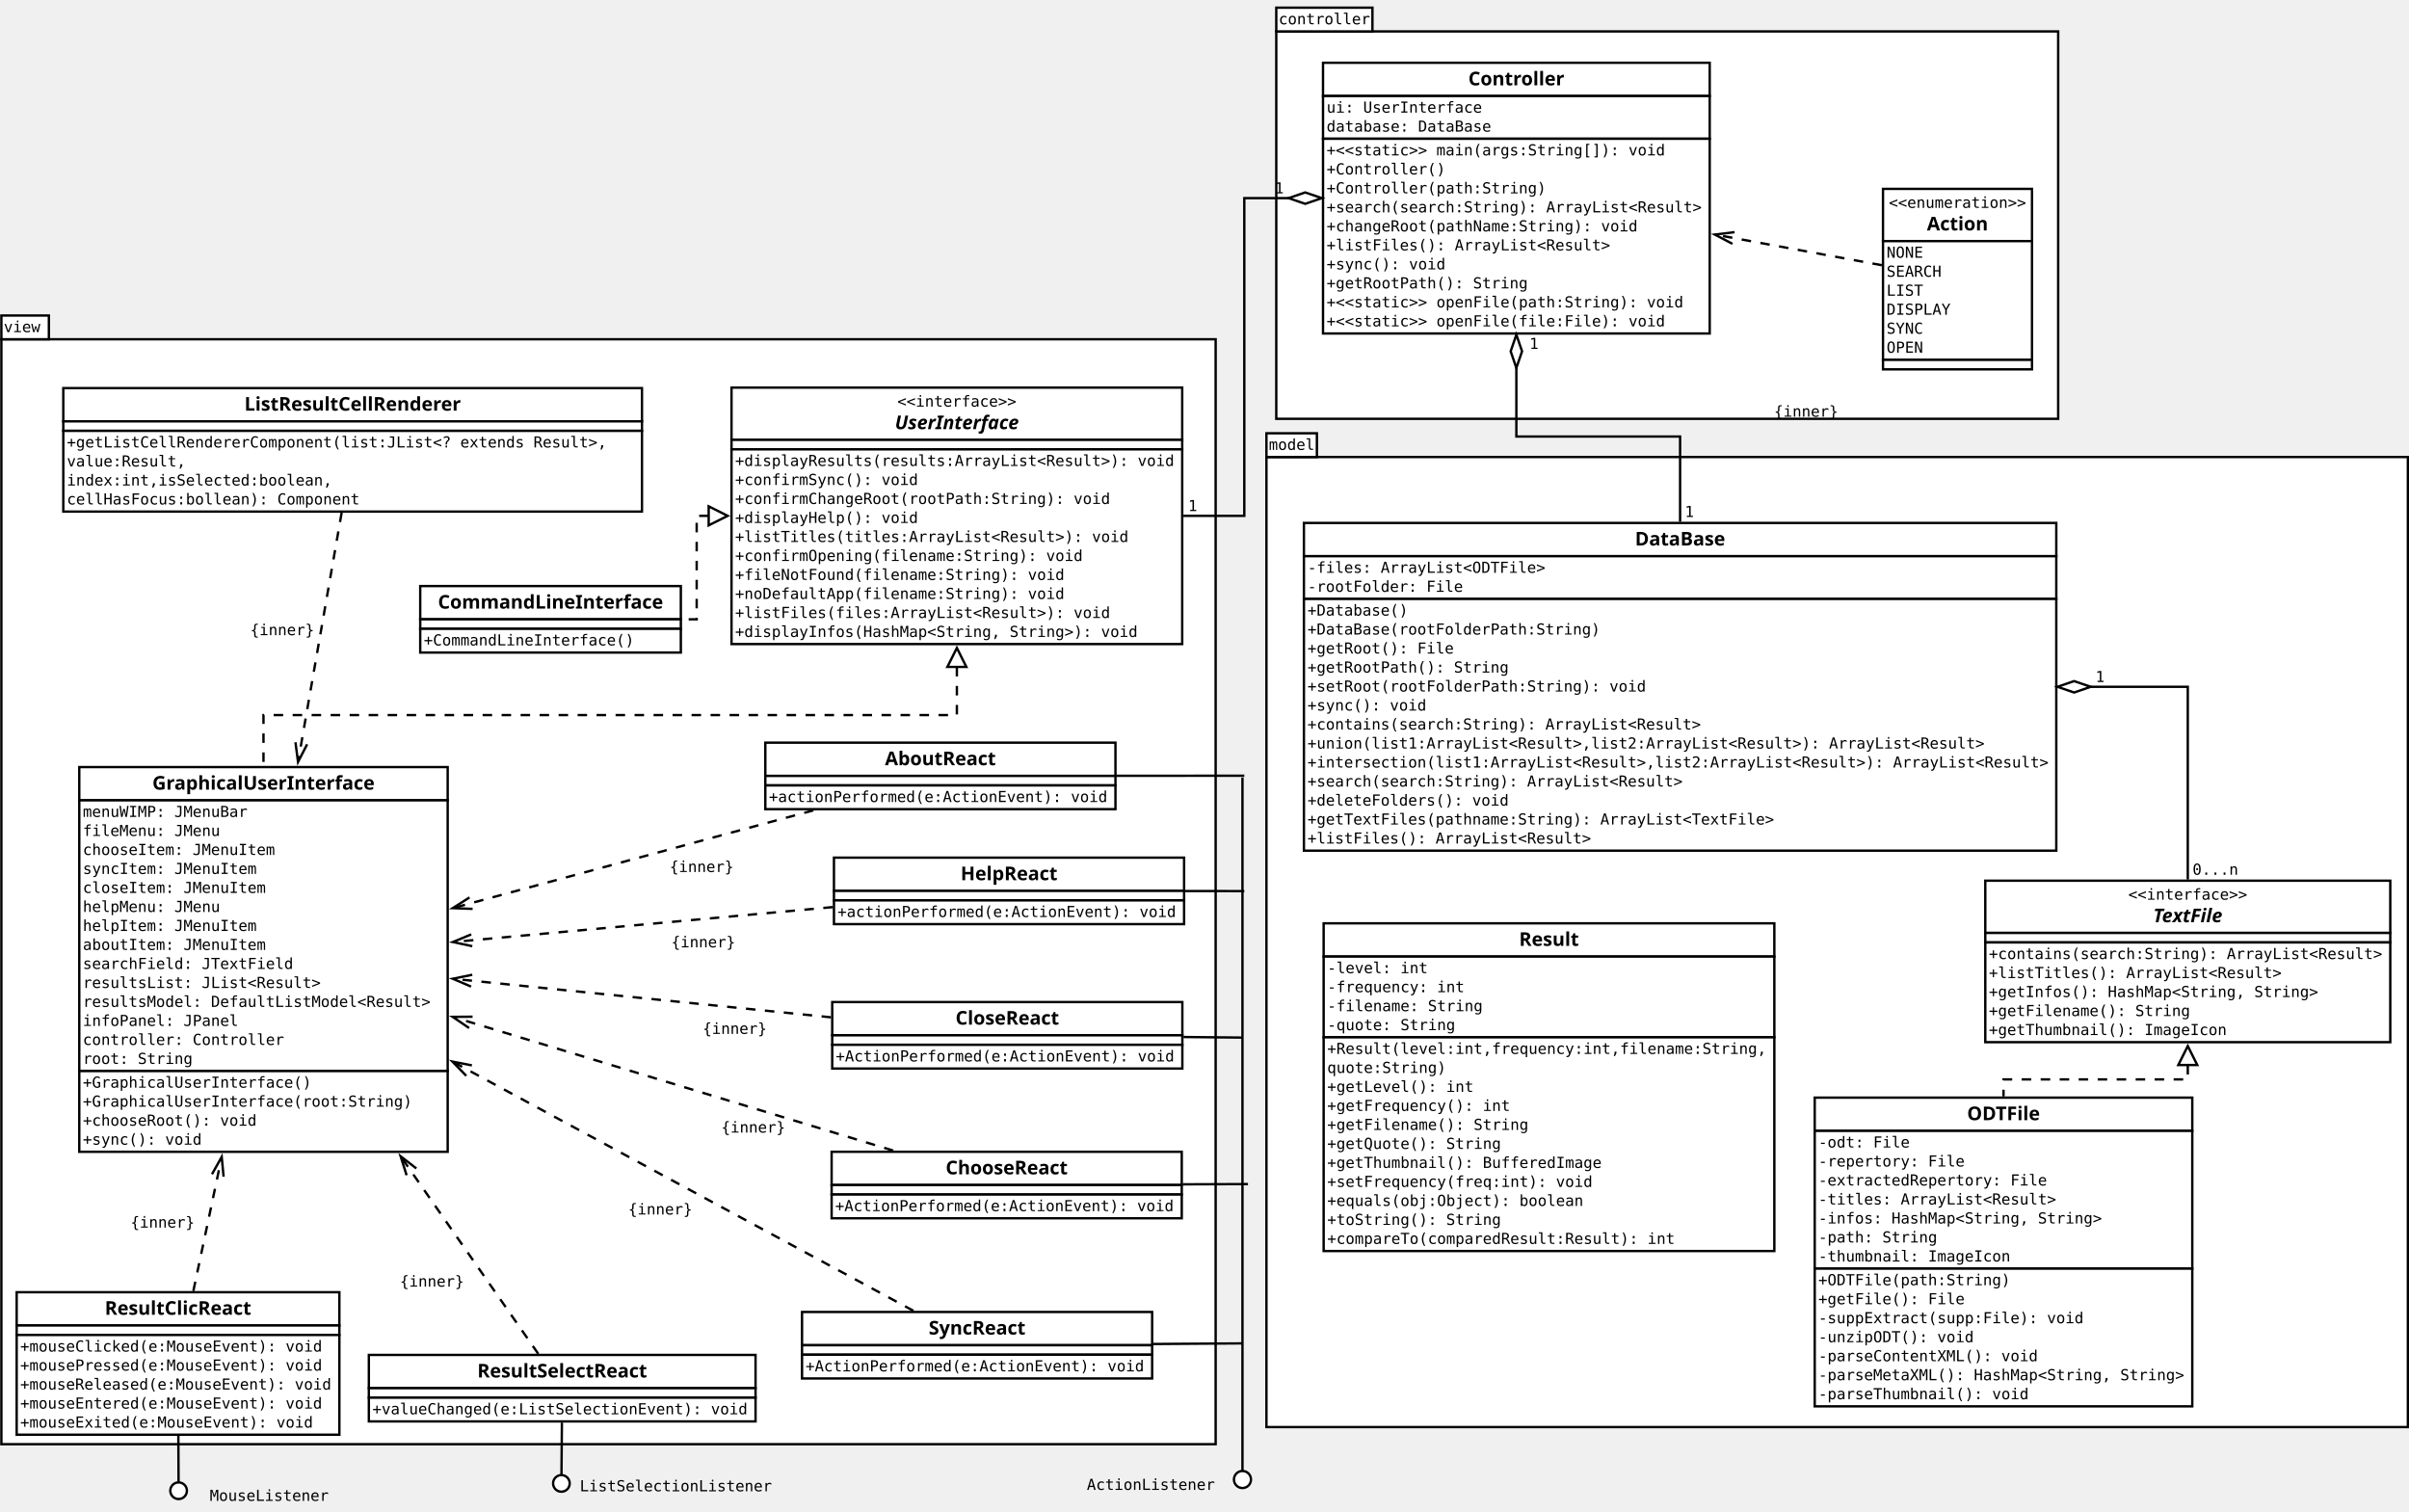
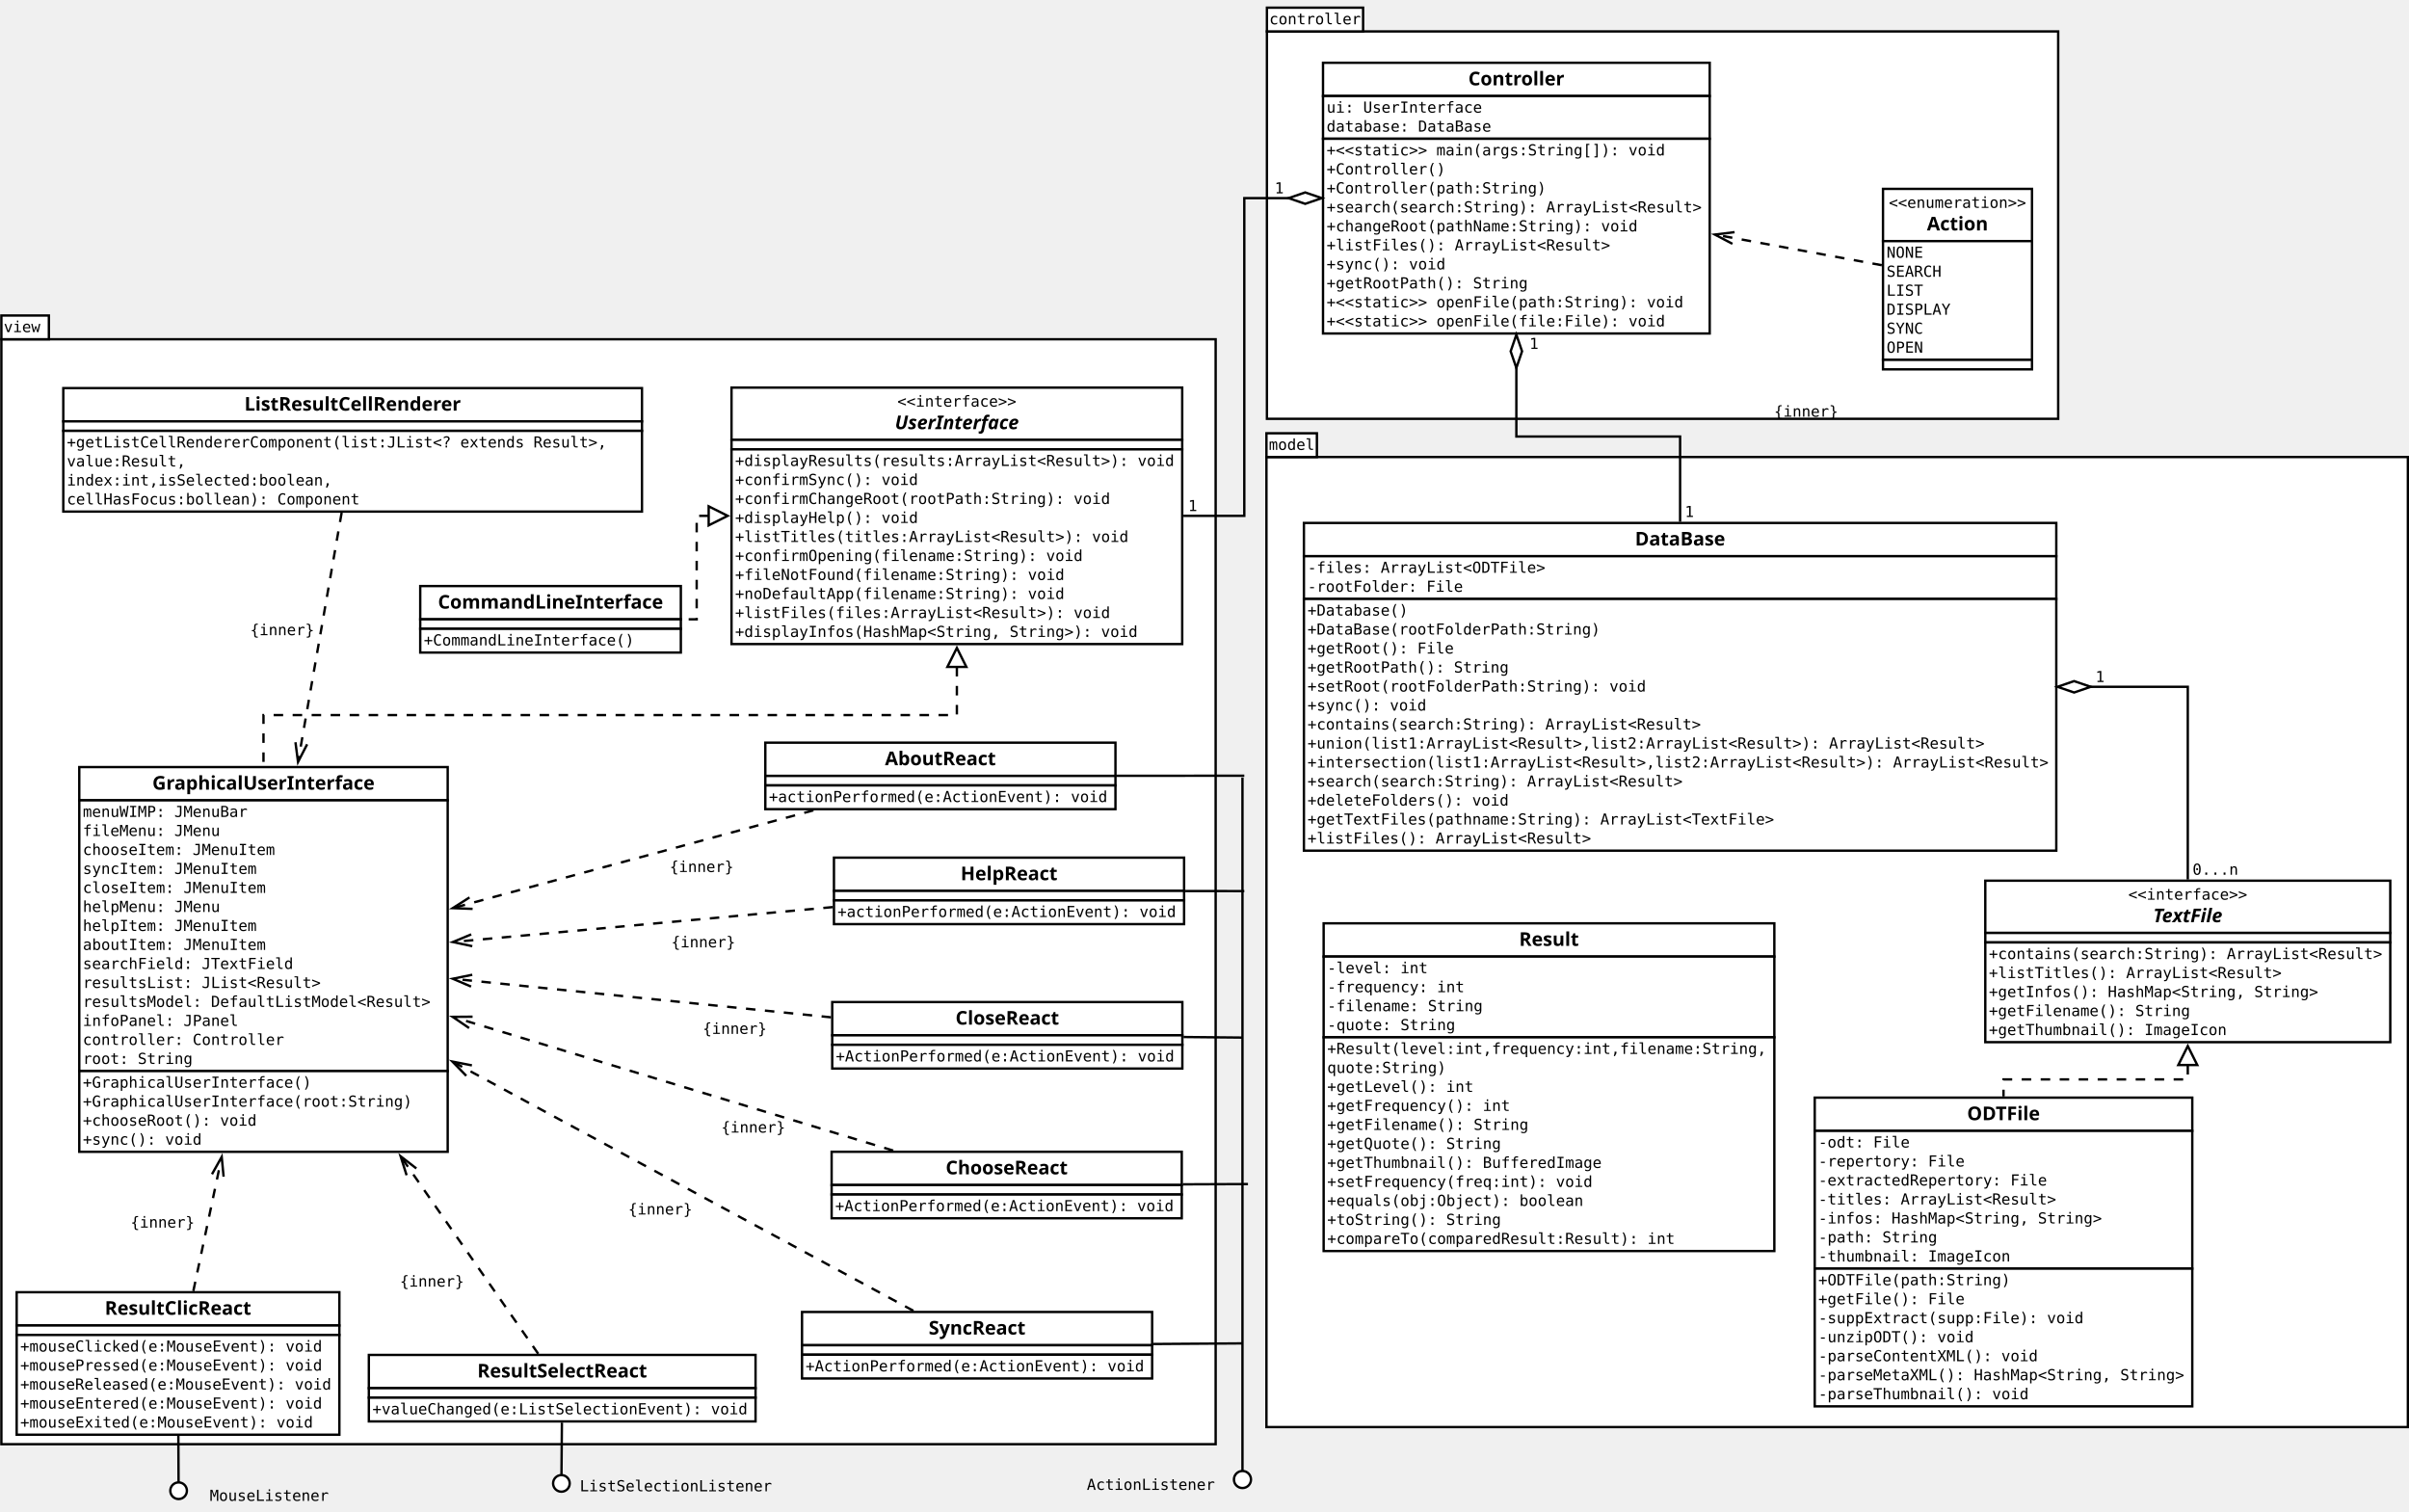
<svg xmlns="http://www.w3.org/2000/svg" width="102cm" height="64cm" viewBox="243 -73 2029 1263">
  <g>
    <rect style="fill: #ffffff" x="1309.67" y="306.852" width="961.385" height="816.976" />
    <rect style="fill: none; fill-opacity:0; stroke-width: 2; stroke: #000000" x="1309.67" y="306.852" width="961.385" height="816.976" />
    <rect style="fill: #ffffff" x="1309.67" y="286.852" width="42.5" height="20" />
    <rect style="fill: none; fill-opacity:0; stroke-width: 2; stroke: #000000" x="1309.67" y="286.852" width="42.5" height="20" />
    <text font-size="12.8" style="fill: #000000;text-anchor:start;font-family:monospace;font-style:normal;font-weight:normal" x="1311.67" y="300.852">model</text>
  </g>
  <g>
    <rect style="fill: #ffffff" x="1771.47" y="846.37" width="318" height="28" />
    <rect style="fill: none; fill-opacity:0; stroke-width: 2; stroke: #000000" x="1771.47" y="846.37" width="318" height="28" />
    <text font-size="16" style="fill: #000000;text-anchor:middle;font-family:sans-serif;font-style:normal;font-weight:700" x="1930.47" y="865.37">ODTFile</text>
    <rect style="fill: #ffffff" x="1771.47" y="874.37" width="318" height="116" />
    <rect style="fill: none; fill-opacity:0; stroke-width: 2; stroke: #000000" x="1771.47" y="874.37" width="318" height="116" />
    <text font-size="12.8" style="fill: #000000;text-anchor:start;font-family:monospace;font-style:normal;font-weight:normal" x="1774.47" y="888.37">-odt: File</text>
    <text font-size="12.8" style="fill: #000000;text-anchor:start;font-family:monospace;font-style:normal;font-weight:normal" x="1774.47" y="904.37">-repertory: File</text>
    <text font-size="12.8" style="fill: #000000;text-anchor:start;font-family:monospace;font-style:normal;font-weight:normal" x="1774.47" y="920.37">-extractedRepertory: File</text>
    <text font-size="12.8" style="fill: #000000;text-anchor:start;font-family:monospace;font-style:normal;font-weight:normal" x="1774.47" y="936.37">-titles: ArrayList&lt;Result&gt;</text>
    <text font-size="12.8" style="fill: #000000;text-anchor:start;font-family:monospace;font-style:normal;font-weight:normal" x="1774.47" y="952.37">-infos: HashMap&lt;String, String&gt;</text>
    <text font-size="12.8" style="fill: #000000;text-anchor:start;font-family:monospace;font-style:normal;font-weight:normal" x="1774.47" y="968.37">-path: String</text>
    <text font-size="12.8" style="fill: #000000;text-anchor:start;font-family:monospace;font-style:normal;font-weight:normal" x="1774.47" y="984.37">-thumbnail: ImageIcon</text>
    <rect style="fill: #ffffff" x="1771.47" y="990.37" width="318" height="116" />
    <rect style="fill: none; fill-opacity:0; stroke-width: 2; stroke: #000000" x="1771.47" y="990.37" width="318" height="116" />
    <text font-size="12.8" style="fill: #000000;text-anchor:start;font-family:monospace;font-style:normal;font-weight:normal" x="1774.47" y="1004.37">+ODTFile(path:String)</text>
    <text font-size="12.8" style="fill: #000000;text-anchor:start;font-family:monospace;font-style:normal;font-weight:normal" x="1774.47" y="1020.37">+getFile(): File</text>
    <text font-size="12.8" style="fill: #000000;text-anchor:start;font-family:monospace;font-style:normal;font-weight:normal" x="1774.47" y="1036.37">-suppExtract(supp:File): void</text>
    <text font-size="12.8" style="fill: #000000;text-anchor:start;font-family:monospace;font-style:normal;font-weight:normal" x="1774.47" y="1052.37">-unzipODT(): void</text>
    <text font-size="12.8" style="fill: #000000;text-anchor:start;font-family:monospace;font-style:normal;font-weight:normal" x="1774.47" y="1068.37">-parseContentXML(): void</text>
    <text font-size="12.8" style="fill: #000000;text-anchor:start;font-family:monospace;font-style:normal;font-weight:normal" x="1774.47" y="1084.37">-parseMetaXML(): HashMap&lt;String, String&gt;</text>
    <text font-size="12.8" style="fill: #000000;text-anchor:start;font-family:monospace;font-style:normal;font-weight:normal" x="1774.47" y="1100.37">-parseThumbnail(): void</text>
  </g>
  <g>
    <rect style="fill: #ffffff" x="1357.85" y="699.566" width="379.6" height="28" />
    <rect style="fill: none; fill-opacity:0; stroke-width: 2; stroke: #000000" x="1357.85" y="699.566" width="379.6" height="28" />
    <text font-size="16" style="fill: #000000;text-anchor:middle;font-family:sans-serif;font-style:normal;font-weight:700" x="1547.65" y="718.566">Result</text>
    <rect style="fill: #ffffff" x="1357.85" y="727.566" width="379.6" height="68" />
    <rect style="fill: none; fill-opacity:0; stroke-width: 2; stroke: #000000" x="1357.85" y="727.566" width="379.6" height="68" />
    <text font-size="12.8" style="fill: #000000;text-anchor:start;font-family:monospace;font-style:normal;font-weight:normal" x="1360.85" y="741.566">-level: int</text>
    <text font-size="12.8" style="fill: #000000;text-anchor:start;font-family:monospace;font-style:normal;font-weight:normal" x="1360.85" y="757.566">-frequency: int</text>
    <text font-size="12.8" style="fill: #000000;text-anchor:start;font-family:monospace;font-style:normal;font-weight:normal" x="1360.85" y="773.566">-filename: String</text>
    <text font-size="12.8" style="fill: #000000;text-anchor:start;font-family:monospace;font-style:normal;font-weight:normal" x="1360.85" y="789.566">-quote: String</text>
    <rect style="fill: #ffffff" x="1357.85" y="795.566" width="379.6" height="180" />
    <rect style="fill: none; fill-opacity:0; stroke-width: 2; stroke: #000000" x="1357.85" y="795.566" width="379.6" height="180" />
    <text font-size="12.8" style="fill: #000000;text-anchor:start;font-family:monospace;font-style:normal;font-weight:normal" x="1360.85" y="809.566">+Result(level:int,frequency:int,filename:String,</text>
    <text font-size="12.8" style="fill: #000000;text-anchor:start;font-family:monospace;font-style:normal;font-weight:normal" x="1360.85" y="825.566">        quote:String)</text>
    <text font-size="12.8" style="fill: #000000;text-anchor:start;font-family:monospace;font-style:normal;font-weight:normal" x="1360.85" y="841.566">+getLevel(): int</text>
    <text font-size="12.8" style="fill: #000000;text-anchor:start;font-family:monospace;font-style:normal;font-weight:normal" x="1360.85" y="857.566">+getFrequency(): int</text>
    <text font-size="12.8" style="fill: #000000;text-anchor:start;font-family:monospace;font-style:normal;font-weight:normal" x="1360.85" y="873.566">+getFilename(): String</text>
    <text font-size="12.8" style="fill: #000000;text-anchor:start;font-family:monospace;font-style:normal;font-weight:normal" x="1360.85" y="889.566">+getQuote(): String</text>
    <text font-size="12.8" style="fill: #000000;text-anchor:start;font-family:monospace;font-style:normal;font-weight:normal" x="1360.85" y="905.566">+getThumbnail(): BufferedImage</text>
    <text font-size="12.8" style="fill: #000000;text-anchor:start;font-family:monospace;font-style:normal;font-weight:normal" x="1360.85" y="921.566">+setFrequency(freq:int): void</text>
    <text font-size="12.8" style="fill: #000000;text-anchor:start;font-family:monospace;font-style:normal;font-weight:normal" x="1360.85" y="937.566">+equals(obj:Object): boolean</text>
    <text font-size="12.8" style="fill: #000000;text-anchor:start;font-family:monospace;font-style:normal;font-weight:normal" x="1360.85" y="953.566">+toString(): String</text>
    <text font-size="12.8" style="fill: #000000;text-anchor:start;font-family:monospace;font-style:normal;font-weight:normal" x="1360.85" y="969.566">+compareTo(comparedResult:Result): int</text>
  </g>
  <g>
    <rect style="fill: #ffffff" x="1341.23" y="362.372" width="633.7" height="28" />
    <rect style="fill: none; fill-opacity:0; stroke-width: 2; stroke: #000000" x="1341.23" y="362.372" width="633.7" height="28" />
    <text font-size="16" style="fill: #000000;text-anchor:middle;font-family:sans-serif;font-style:normal;font-weight:700" x="1658.08" y="381.372">DataBase</text>
    <rect style="fill: #ffffff" x="1341.23" y="390.372" width="633.7" height="36" />
    <rect style="fill: none; fill-opacity:0; stroke-width: 2; stroke: #000000" x="1341.23" y="390.372" width="633.7" height="36" />
    <text font-size="12.8" style="fill: #000000;text-anchor:start;font-family:monospace;font-style:normal;font-weight:normal" x="1344.23" y="404.372">-files: ArrayList&lt;ODTFile&gt;</text>
    <text font-size="12.8" style="fill: #000000;text-anchor:start;font-family:monospace;font-style:normal;font-weight:normal" x="1344.23" y="420.372">-rootFolder: File</text>
    <rect style="fill: #ffffff" x="1341.23" y="426.372" width="633.7" height="212" />
    <rect style="fill: none; fill-opacity:0; stroke-width: 2; stroke: #000000" x="1341.23" y="426.372" width="633.7" height="212" />
    <text font-size="12.8" style="fill: #000000;text-anchor:start;font-family:monospace;font-style:normal;font-weight:normal" x="1344.23" y="440.372">+Database()</text>
    <text font-size="12.8" style="fill: #000000;text-anchor:start;font-family:monospace;font-style:normal;font-weight:normal" x="1344.23" y="456.372">+DataBase(rootFolderPath:String)</text>
    <text font-size="12.8" style="fill: #000000;text-anchor:start;font-family:monospace;font-style:normal;font-weight:normal" x="1344.23" y="472.372">+getRoot(): File</text>
    <text font-size="12.8" style="fill: #000000;text-anchor:start;font-family:monospace;font-style:normal;font-weight:normal" x="1344.23" y="488.372">+getRootPath(): String</text>
    <text font-size="12.8" style="fill: #000000;text-anchor:start;font-family:monospace;font-style:normal;font-weight:normal" x="1344.23" y="504.372">+setRoot(rootFolderPath:String): void</text>
    <text font-size="12.8" style="fill: #000000;text-anchor:start;font-family:monospace;font-style:normal;font-weight:normal" x="1344.23" y="520.372">+sync(): void</text>
    <text font-size="12.8" style="fill: #000000;text-anchor:start;font-family:monospace;font-style:normal;font-weight:normal" x="1344.23" y="536.372">+contains(search:String): ArrayList&lt;Result&gt;</text>
    <text font-size="12.8" style="fill: #000000;text-anchor:start;font-family:monospace;font-style:normal;font-weight:normal" x="1344.23" y="552.372">+union(list1:ArrayList&lt;Result&gt;,list2:ArrayList&lt;Result&gt;): ArrayList&lt;Result&gt;</text>
    <text font-size="12.8" style="fill: #000000;text-anchor:start;font-family:monospace;font-style:normal;font-weight:normal" x="1344.23" y="568.372">+intersection(list1:ArrayList&lt;Result&gt;,list2:ArrayList&lt;Result&gt;): ArrayList&lt;Result&gt;</text>
    <text font-size="12.8" style="fill: #000000;text-anchor:start;font-family:monospace;font-style:normal;font-weight:normal" x="1344.23" y="584.372">+search(search:String): ArrayList&lt;Result&gt;</text>
    <text font-size="12.8" style="fill: #000000;text-anchor:start;font-family:monospace;font-style:normal;font-weight:normal" x="1344.23" y="600.372">+deleteFolders(): void</text>
    <text font-size="12.8" style="fill: #000000;text-anchor:start;font-family:monospace;font-style:normal;font-weight:normal" x="1344.23" y="616.372">+getTextFiles(pathname:String): ArrayList&lt;TextFile&gt;</text>
    <text font-size="12.8" style="fill: #000000;text-anchor:start;font-family:monospace;font-style:normal;font-weight:normal" x="1344.23" y="632.372">+listFiles(): ArrayList&lt;Result&gt;</text>
  </g>
  <g>
    <polyline style="fill: none; fill-opacity:0; stroke-width: 2; stroke: #000000" points="2001.11,500.372 2085.68,500.372 2085.68,662.654 " />
    <polygon style="fill: #ffffff" points="1975.94,500.372 1989.94,495.572 2003.94,500.372 1989.94,505.172 " />
    <polygon style="fill: none; fill-opacity:0; stroke-width: 2; stroke: #000000" points="1975.94,500.372 1989.94,495.572 2003.94,500.372 1989.94,505.172 " />
    <text font-size="12.8" style="fill: #000000;text-anchor:middle;font-family:monospace;font-style:normal;font-weight:normal" x="2030.81" y="496.372" />
    <text font-size="12.8" style="fill: #000000;text-anchor:start;font-family:monospace;font-style:normal;font-weight:normal" x="2007.94" y="496.372">1</text>
    <text font-size="12.8" style="fill: #000000;text-anchor:start;font-family:monospace;font-style:normal;font-weight:normal" x="2089.68" y="658.654">0...n</text>
  </g>
  <g>
-     <rect style="fill: #ffffff" x="1317.95" y="-51.582" width="658.56" height="326.255" />
-     <rect style="fill: none; fill-opacity:0; stroke-width: 2; stroke: #000000" x="1317.95" y="-51.582" width="658.56" height="326.255" />
-     <rect style="fill: #ffffff" x="1317.95" y="-71.582" width="81" height="20" />
-     <rect style="fill: none; fill-opacity:0; stroke-width: 2; stroke: #000000" x="1317.95" y="-71.582" width="81" height="20" />
-     <text font-size="12.8" style="fill: #000000;text-anchor:start;font-family:monospace;font-style:normal;font-weight:normal" x="1319.95" y="-57.582">controller</text>
+     <rect style="fill: #ffffff" x="1310.08" y="-51.582" width="666.439" height="326.255" />
+     <rect style="fill: none; fill-opacity:0; stroke-width: 2; stroke: #000000" x="1310.08" y="-51.582" width="666.439" height="326.255" />
+     <rect style="fill: #ffffff" x="1310.08" y="-71.582" width="81" height="20" />
+     <rect style="fill: none; fill-opacity:0; stroke-width: 2; stroke: #000000" x="1310.08" y="-71.582" width="81" height="20" />
+     <text font-size="12.8" style="fill: #000000;text-anchor:start;font-family:monospace;font-style:normal;font-weight:normal" x="1312.08" y="-57.582">controller</text>
  </g>
  <g>
    <rect style="fill: #ffffff" x="1357.32" y="-25.183" width="325.7" height="28" />
    <rect style="fill: none; fill-opacity:0; stroke-width: 2; stroke: #000000" x="1357.32" y="-25.183" width="325.7" height="28" />
    <text font-size="16" style="fill: #000000;text-anchor:middle;font-family:sans-serif;font-style:normal;font-weight:700" x="1520.17" y="-6.183">Controller</text>
    <rect style="fill: #ffffff" x="1357.32" y="2.817" width="325.7" height="36" />
    <rect style="fill: none; fill-opacity:0; stroke-width: 2; stroke: #000000" x="1357.32" y="2.817" width="325.7" height="36" />
    <text font-size="12.8" style="fill: #000000;text-anchor:start;font-family:monospace;font-style:normal;font-weight:normal" x="1360.32" y="16.817"> ui: UserInterface</text>
    <text font-size="12.8" style="fill: #000000;text-anchor:start;font-family:monospace;font-style:normal;font-weight:normal" x="1360.32" y="32.817"> database: DataBase</text>
    <rect style="fill: #ffffff" x="1357.32" y="38.817" width="325.7" height="164" />
    <rect style="fill: none; fill-opacity:0; stroke-width: 2; stroke: #000000" x="1357.32" y="38.817" width="325.7" height="164" />
    <text font-size="12.8" style="fill: #000000;text-anchor:start;font-family:monospace;font-style:normal;font-weight:normal" x="1360.32" y="52.817">+&lt;&lt;static&gt;&gt; main(args:String[]): void</text>
    <text font-size="12.8" style="fill: #000000;text-anchor:start;font-family:monospace;font-style:normal;font-weight:normal" x="1360.32" y="68.817">+Controller()</text>
    <text font-size="12.8" style="fill: #000000;text-anchor:start;font-family:monospace;font-style:normal;font-weight:normal" x="1360.32" y="84.817">+Controller(path:String)</text>
    <text font-size="12.8" style="fill: #000000;text-anchor:start;font-family:monospace;font-style:normal;font-weight:normal" x="1360.32" y="100.817">+search(search:String): ArrayList&lt;Result&gt;</text>
    <text font-size="12.8" style="fill: #000000;text-anchor:start;font-family:monospace;font-style:normal;font-weight:normal" x="1360.32" y="116.817">+changeRoot(pathName:String): void</text>
    <text font-size="12.8" style="fill: #000000;text-anchor:start;font-family:monospace;font-style:normal;font-weight:normal" x="1360.32" y="132.817">+listFiles(): ArrayList&lt;Result&gt;</text>
    <text font-size="12.8" style="fill: #000000;text-anchor:start;font-family:monospace;font-style:normal;font-weight:normal" x="1360.32" y="148.817">+sync(): void</text>
    <text font-size="12.8" style="fill: #000000;text-anchor:start;font-family:monospace;font-style:normal;font-weight:normal" x="1360.32" y="164.817">+getRootPath(): String</text>
    <text font-size="12.8" style="fill: #000000;text-anchor:start;font-family:monospace;font-style:normal;font-weight:normal" x="1360.32" y="180.817">+&lt;&lt;static&gt;&gt; openFile(path:String): void</text>
    <text font-size="12.8" style="fill: #000000;text-anchor:start;font-family:monospace;font-style:normal;font-weight:normal" x="1360.32" y="196.817">+&lt;&lt;static&gt;&gt; openFile(file:File): void</text>
  </g>
  <g>
    <rect style="fill: #ffffff" x="244.162" y="207.676" width="1022.73" height="930.576" />
    <rect style="fill: none; fill-opacity:0; stroke-width: 2; stroke: #000000" x="244.162" y="207.676" width="1022.73" height="930.576" />
    <rect style="fill: #ffffff" x="244.162" y="187.676" width="40" height="20" />
    <rect style="fill: none; fill-opacity:0; stroke-width: 2; stroke: #000000" x="244.162" y="187.676" width="40" height="20" />
    <text font-size="12.8" style="fill: #000000;text-anchor:start;font-family:monospace;font-style:normal;font-weight:normal" x="246.162" y="201.676">view</text>
  </g>
  <g>
    <rect style="fill: #ffffff" x="596.943" y="415.529" width="219.5" height="28" />
    <rect style="fill: none; fill-opacity:0; stroke-width: 2; stroke: #000000" x="596.943" y="415.529" width="219.5" height="28" />
    <text font-size="16" style="fill: #000000;text-anchor:middle;font-family:sans-serif;font-style:normal;font-weight:700" x="706.693" y="434.529">CommandLineInterface</text>
    <rect style="fill: #ffffff" x="596.943" y="443.529" width="219.5" height="8" />
    <rect style="fill: none; fill-opacity:0; stroke-width: 2; stroke: #000000" x="596.943" y="443.529" width="219.5" height="8" />
    <rect style="fill: #ffffff" x="596.943" y="451.529" width="219.5" height="20" />
    <rect style="fill: none; fill-opacity:0; stroke-width: 2; stroke: #000000" x="596.943" y="451.529" width="219.5" height="20" />
    <text font-size="12.8" style="fill: #000000;text-anchor:start;font-family:monospace;font-style:normal;font-weight:normal" x="599.943" y="465.529">+CommandLineInterface()</text>
  </g>
  <g>
    <rect style="fill: #ffffff" x="309.77" y="567.986" width="310.3" height="28" />
    <rect style="fill: none; fill-opacity:0; stroke-width: 2; stroke: #000000" x="309.77" y="567.986" width="310.3" height="28" />
    <text font-size="16" style="fill: #000000;text-anchor:middle;font-family:sans-serif;font-style:normal;font-weight:700" x="464.92" y="586.986">GraphicalUserInterface</text>
    <rect style="fill: #ffffff" x="309.77" y="595.986" width="310.3" height="228" />
    <rect style="fill: none; fill-opacity:0; stroke-width: 2; stroke: #000000" x="309.77" y="595.986" width="310.3" height="228" />
    <text font-size="12.8" style="fill: #000000;text-anchor:start;font-family:monospace;font-style:normal;font-weight:normal" x="312.77" y="609.986"> menuWIMP: JMenuBar</text>
    <text font-size="12.8" style="fill: #000000;text-anchor:start;font-family:monospace;font-style:normal;font-weight:normal" x="312.77" y="625.986"> fileMenu: JMenu</text>
    <text font-size="12.8" style="fill: #000000;text-anchor:start;font-family:monospace;font-style:normal;font-weight:normal" x="312.77" y="641.986"> chooseItem: JMenuItem</text>
    <text font-size="12.8" style="fill: #000000;text-anchor:start;font-family:monospace;font-style:normal;font-weight:normal" x="312.77" y="657.986"> syncItem: JMenuItem</text>
    <text font-size="12.8" style="fill: #000000;text-anchor:start;font-family:monospace;font-style:normal;font-weight:normal" x="312.77" y="673.986"> closeItem: JMenuItem</text>
    <text font-size="12.8" style="fill: #000000;text-anchor:start;font-family:monospace;font-style:normal;font-weight:normal" x="312.77" y="689.986"> helpMenu: JMenu</text>
    <text font-size="12.8" style="fill: #000000;text-anchor:start;font-family:monospace;font-style:normal;font-weight:normal" x="312.77" y="705.986"> helpItem: JMenuItem</text>
    <text font-size="12.8" style="fill: #000000;text-anchor:start;font-family:monospace;font-style:normal;font-weight:normal" x="312.77" y="721.986"> aboutItem: JMenuItem</text>
    <text font-size="12.8" style="fill: #000000;text-anchor:start;font-family:monospace;font-style:normal;font-weight:normal" x="312.77" y="737.986"> searchField: JTextField</text>
    <text font-size="12.8" style="fill: #000000;text-anchor:start;font-family:monospace;font-style:normal;font-weight:normal" x="312.77" y="753.986"> resultsList: JList&lt;Result&gt;</text>
    <text font-size="12.8" style="fill: #000000;text-anchor:start;font-family:monospace;font-style:normal;font-weight:normal" x="312.77" y="769.986"> resultsModel: DefaultListModel&lt;Result&gt;</text>
    <text font-size="12.8" style="fill: #000000;text-anchor:start;font-family:monospace;font-style:normal;font-weight:normal" x="312.77" y="785.986"> infoPanel: JPanel</text>
    <text font-size="12.8" style="fill: #000000;text-anchor:start;font-family:monospace;font-style:normal;font-weight:normal" x="312.77" y="801.986"> controller: Controller</text>
    <text font-size="12.8" style="fill: #000000;text-anchor:start;font-family:monospace;font-style:normal;font-weight:normal" x="312.77" y="817.986"> root: String</text>
    <rect style="fill: #ffffff" x="309.77" y="823.986" width="310.3" height="68" />
    <rect style="fill: none; fill-opacity:0; stroke-width: 2; stroke: #000000" x="309.77" y="823.986" width="310.3" height="68" />
    <text font-size="12.8" style="fill: #000000;text-anchor:start;font-family:monospace;font-style:normal;font-weight:normal" x="312.77" y="837.986">+GraphicalUserInterface()</text>
    <text font-size="12.8" style="fill: #000000;text-anchor:start;font-family:monospace;font-style:normal;font-weight:normal" x="312.77" y="853.986">+GraphicalUserInterface(root:String)</text>
    <text font-size="12.8" style="fill: #000000;text-anchor:start;font-family:monospace;font-style:normal;font-weight:normal" x="312.77" y="869.986">+chooseRoot(): void</text>
    <text font-size="12.8" style="fill: #000000;text-anchor:start;font-family:monospace;font-style:normal;font-weight:normal" x="312.77" y="885.986">+sync(): void</text>
  </g>
  <g>
    <rect style="fill: #ffffff" x="943.446" y="891.973" width="294.9" height="28" />
    <rect style="fill: none; fill-opacity:0; stroke-width: 2; stroke: #000000" x="943.446" y="891.973" width="294.9" height="28" />
    <text font-size="16" style="fill: #000000;text-anchor:middle;font-family:sans-serif;font-style:normal;font-weight:700" x="1090.9" y="910.973">ChooseReact</text>
    <rect style="fill: #ffffff" x="943.446" y="919.973" width="294.9" height="8" />
    <rect style="fill: none; fill-opacity:0; stroke-width: 2; stroke: #000000" x="943.446" y="919.973" width="294.9" height="8" />
    <rect style="fill: #ffffff" x="943.446" y="927.973" width="294.9" height="20" />
    <rect style="fill: none; fill-opacity:0; stroke-width: 2; stroke: #000000" x="943.446" y="927.973" width="294.9" height="20" />
    <text font-size="12.8" style="fill: #000000;text-anchor:start;font-family:monospace;font-style:normal;font-weight:normal" x="946.446" y="941.973">+ActionPerformed(e:ActionEvent): void</text>
  </g>
  <g>
    <line style="fill: none; fill-opacity:0; stroke-width: 2; stroke-dasharray: 8; stroke: #000000" x1="995.342" y1="890.972" x2="627.467" y2="779.32" />
    <polyline style="fill: none; fill-opacity:0; stroke-width: 2; stroke: #000000" points="641.022,778.209 624.259,778.346 638.117,787.778 " />
    <text font-size="12.8" style="fill: #000000;text-anchor:start;font-family:monospace;font-style:normal;font-weight:normal" x="850.528" y="875.805">{inner}</text>
  </g>
  <g>
    <rect style="fill: #ffffff" x="918.507" y="1026.89" width="294.9" height="28" />
    <rect style="fill: none; fill-opacity:0; stroke-width: 2; stroke: #000000" x="918.507" y="1026.89" width="294.9" height="28" />
    <text font-size="16" style="fill: #000000;text-anchor:middle;font-family:sans-serif;font-style:normal;font-weight:700" x="1065.96" y="1045.89">SyncReact</text>
    <rect style="fill: #ffffff" x="918.507" y="1054.89" width="294.9" height="8" />
    <rect style="fill: none; fill-opacity:0; stroke-width: 2; stroke: #000000" x="918.507" y="1054.89" width="294.9" height="8" />
    <rect style="fill: #ffffff" x="918.507" y="1062.89" width="294.9" height="20" />
    <rect style="fill: none; fill-opacity:0; stroke-width: 2; stroke: #000000" x="918.507" y="1062.89" width="294.9" height="20" />
    <text font-size="12.8" style="fill: #000000;text-anchor:start;font-family:monospace;font-style:normal;font-weight:normal" x="921.507" y="1076.89">+ActionPerformed(e:ActionEvent): void</text>
  </g>
  <g>
    <rect style="fill: #ffffff" x="943.948" y="765.879" width="294.9" height="28" />
    <rect style="fill: none; fill-opacity:0; stroke-width: 2; stroke: #000000" x="943.948" y="765.879" width="294.9" height="28" />
    <text font-size="16" style="fill: #000000;text-anchor:middle;font-family:sans-serif;font-style:normal;font-weight:700" x="1091.4" y="784.879">CloseReact</text>
    <rect style="fill: #ffffff" x="943.948" y="793.879" width="294.9" height="8" />
    <rect style="fill: none; fill-opacity:0; stroke-width: 2; stroke: #000000" x="943.948" y="793.879" width="294.9" height="8" />
    <rect style="fill: #ffffff" x="943.948" y="801.879" width="294.9" height="20" />
    <rect style="fill: none; fill-opacity:0; stroke-width: 2; stroke: #000000" x="943.948" y="801.879" width="294.9" height="20" />
    <text font-size="12.8" style="fill: #000000;text-anchor:start;font-family:monospace;font-style:normal;font-weight:normal" x="946.948" y="815.879">+ActionPerformed(e:ActionEvent): void</text>
  </g>
  <g>
    <line style="fill: none; fill-opacity:0; stroke-width: 2; stroke-dasharray: 8; stroke: #000000" x1="1012.31" y1="1025.89" x2="626.966" y2="817.583" />
    <polyline style="fill: none; fill-opacity:0; stroke-width: 2; stroke: #000000" points="640.469,819.199 624.016,815.989 635.714,827.996 " />
    <text font-size="12.8" style="fill: #000000;text-anchor:start;font-family:monospace;font-style:normal;font-weight:normal" x="772.168" y="944.803">{inner}</text>
  </g>
  <g>
    <line style="fill: none; fill-opacity:0; stroke-width: 2; stroke-dasharray: 8; stroke: #000000" x1="942.952" y1="778.739" x2="627.675" y2="746.585" />
    <polyline style="fill: none; fill-opacity:0; stroke-width: 2; stroke: #000000" points="640.764,742.894 624.34,746.245 639.75,752.842 " />
    <text font-size="12.8" style="fill: #000000;text-anchor:start;font-family:monospace;font-style:normal;font-weight:normal" x="834.878" y="792.661">{inner}</text>
  </g>
  <g>
    <rect style="fill: #ffffff" x="296.31" y="248.816" width="487.4" height="28" />
    <rect style="fill: none; fill-opacity:0; stroke-width: 2; stroke: #000000" x="296.31" y="248.816" width="487.4" height="28" />
    <text font-size="16" style="fill: #000000;text-anchor:middle;font-family:sans-serif;font-style:normal;font-weight:700" x="540.01" y="267.816">ListResultCellRenderer</text>
    <rect style="fill: #ffffff" x="296.31" y="276.816" width="487.4" height="8" />
    <rect style="fill: none; fill-opacity:0; stroke-width: 2; stroke: #000000" x="296.31" y="276.816" width="487.4" height="8" />
    <rect style="fill: #ffffff" x="296.31" y="284.816" width="487.4" height="68" />
    <rect style="fill: none; fill-opacity:0; stroke-width: 2; stroke: #000000" x="296.31" y="284.816" width="487.4" height="68" />
    <text font-size="12.8" style="fill: #000000;text-anchor:start;font-family:monospace;font-style:normal;font-weight:normal" x="299.31" y="298.816">+getListCellRendererComponent(list:JList&lt;? extends Result&gt;,</text>
    <text font-size="12.8" style="fill: #000000;text-anchor:start;font-family:monospace;font-style:normal;font-weight:normal" x="299.31" y="314.816">                              value:Result,</text>
    <text font-size="12.8" style="fill: #000000;text-anchor:start;font-family:monospace;font-style:normal;font-weight:normal" x="299.31" y="330.816">                              index:int,isSelected:boolean,</text>
    <text font-size="12.8" style="fill: #000000;text-anchor:start;font-family:monospace;font-style:normal;font-weight:normal" x="299.31" y="346.816">                              cellHasFocus:bollean): Component</text>
  </g>
  <g>
    <rect style="fill: #ffffff" x="859.128" y="248.388" width="379.6" height="44" />
    <rect style="fill: none; fill-opacity:0; stroke-width: 2; stroke: #000000" x="859.128" y="248.388" width="379.6" height="44" />
    <text font-size="12.8" style="fill: #000000;text-anchor:middle;font-family:monospace;font-style:normal;font-weight:normal" x="1048.93" y="264.388">&lt;&lt;interface&gt;&gt;</text>
    <text font-size="16" style="fill: #000000;text-anchor:middle;font-family:sans-serif;font-style:italic;font-weight:700" x="1048.93" y="283.388">UserInterface</text>
    <rect style="fill: #ffffff" x="859.128" y="292.388" width="379.6" height="8" />
    <rect style="fill: none; fill-opacity:0; stroke-width: 2; stroke: #000000" x="859.128" y="292.388" width="379.6" height="8" />
    <rect style="fill: #ffffff" x="859.128" y="300.388" width="379.6" height="164" />
    <rect style="fill: none; fill-opacity:0; stroke-width: 2; stroke: #000000" x="859.128" y="300.388" width="379.6" height="164" />
    <text font-size="12.8" style="fill: #000000;text-anchor:start;font-family:monospace;font-style:normal;font-weight:normal" x="862.128" y="314.388">+displayResults(results:ArrayList&lt;Result&gt;): void</text>
    <text font-size="12.8" style="fill: #000000;text-anchor:start;font-family:monospace;font-style:normal;font-weight:normal" x="862.128" y="330.388">+confirmSync(): void</text>
    <text font-size="12.8" style="fill: #000000;text-anchor:start;font-family:monospace;font-style:normal;font-weight:normal" x="862.128" y="346.388">+confirmChangeRoot(rootPath:String): void</text>
    <text font-size="12.8" style="fill: #000000;text-anchor:start;font-family:monospace;font-style:normal;font-weight:normal" x="862.128" y="362.388">+displayHelp(): void</text>
    <text font-size="12.8" style="fill: #000000;text-anchor:start;font-family:monospace;font-style:normal;font-weight:normal" x="862.128" y="378.388">+listTitles(titles:ArrayList&lt;Result&gt;): void</text>
    <text font-size="12.8" style="fill: #000000;text-anchor:start;font-family:monospace;font-style:normal;font-weight:normal" x="862.128" y="394.388">+confirmOpening(filename:String): void</text>
    <text font-size="12.8" style="fill: #000000;text-anchor:start;font-family:monospace;font-style:normal;font-weight:normal" x="862.128" y="410.388">+fileNotFound(filename:String): void</text>
    <text font-size="12.8" style="fill: #000000;text-anchor:start;font-family:monospace;font-style:normal;font-weight:normal" x="862.128" y="426.388">+noDefaultApp(filename:String): void</text>
    <text font-size="12.8" style="fill: #000000;text-anchor:start;font-family:monospace;font-style:normal;font-weight:normal" x="862.128" y="442.388">+listFiles(files:ArrayList&lt;Result&gt;): void</text>
    <text font-size="12.8" style="fill: #000000;text-anchor:start;font-family:monospace;font-style:normal;font-weight:normal" x="862.128" y="458.388">+displayInfos(HashMap&lt;String, String&gt;): void</text>
  </g>
  <g>
    <polyline style="fill: none; fill-opacity:0; stroke-width: 2; stroke-dasharray: 8; stroke: #000000" points="839.886,356.388 829.786,356.388 829.786,443.529 817.45,443.529 " />
    <polygon style="fill: #ffffff" points="839.886,364.388 855.886,356.388 839.886,348.388 " />
    <polygon style="fill: none; fill-opacity:0; stroke-width: 2; stroke: #000000" points="839.886,364.388 855.886,356.388 839.886,348.388 " />
  </g>
  <g>
    <polyline style="fill: none; fill-opacity:0; stroke-width: 2; stroke-dasharray: 8; stroke: #000000" points="1048.93,483.631 1048.93,524.185 464.92,524.185 464.92,566.976 " />
    <polygon style="fill: #ffffff" points="1056.93,483.631 1048.93,467.631 1040.93,483.631 " />
    <polygon style="fill: none; fill-opacity:0; stroke-width: 2; stroke: #000000" points="1056.93,483.631 1048.93,467.631 1040.93,483.631 " />
  </g>
  <g>
    <rect style="fill: #ffffff" x="257.042" y="1010.25" width="271.8" height="28" />
    <rect style="fill: none; fill-opacity:0; stroke-width: 2; stroke: #000000" x="257.042" y="1010.25" width="271.8" height="28" />
    <text font-size="16" style="fill: #000000;text-anchor:middle;font-family:sans-serif;font-style:normal;font-weight:700" x="392.942" y="1029.25">ResultClicReact</text>
    <rect style="fill: #ffffff" x="257.042" y="1038.25" width="271.8" height="8" />
    <rect style="fill: none; fill-opacity:0; stroke-width: 2; stroke: #000000" x="257.042" y="1038.25" width="271.8" height="8" />
    <rect style="fill: #ffffff" x="257.042" y="1046.25" width="271.8" height="84" />
    <rect style="fill: none; fill-opacity:0; stroke-width: 2; stroke: #000000" x="257.042" y="1046.25" width="271.8" height="84" />
    <text font-size="12.8" style="fill: #000000;text-anchor:start;font-family:monospace;font-style:normal;font-weight:normal" x="260.042" y="1060.25">+mouseClicked(e:MouseEvent): void</text>
    <text font-size="12.8" style="fill: #000000;text-anchor:start;font-family:monospace;font-style:normal;font-weight:normal" x="260.042" y="1076.25">+mousePressed(e:MouseEvent): void</text>
    <text font-size="12.8" style="fill: #000000;text-anchor:start;font-family:monospace;font-style:normal;font-weight:normal" x="260.042" y="1092.25">+mouseReleased(e:MouseEvent): void</text>
    <text font-size="12.8" style="fill: #000000;text-anchor:start;font-family:monospace;font-style:normal;font-weight:normal" x="260.042" y="1108.25">+mouseEntered(e:MouseEvent): void</text>
    <text font-size="12.8" style="fill: #000000;text-anchor:start;font-family:monospace;font-style:normal;font-weight:normal" x="260.042" y="1124.25">+mouseExited(e:MouseEvent): void</text>
  </g>
  <g>
    <line style="fill: none; fill-opacity:0; stroke-width: 2; stroke-dasharray: 8; stroke: #000000" x1="405.845" y1="1009.25" x2="429.052" y2="899.543" />
    <polyline style="fill: none; fill-opacity:0; stroke-width: 2; stroke: #000000" points="431.327,912.952 429.746,896.263 421.543,910.882 " />
    <text font-size="12.8" style="fill: #000000;text-anchor:start;font-family:monospace;font-style:normal;font-weight:normal" x="352.978" y="955.816">{inner}</text>
  </g>
  <g>
    <rect style="fill: #ffffff" x="553.664" y="1063.06" width="325.7" height="28" />
    <rect style="fill: none; fill-opacity:0; stroke-width: 2; stroke: #000000" x="553.664" y="1063.06" width="325.7" height="28" />
    <text font-size="16" style="fill: #000000;text-anchor:middle;font-family:sans-serif;font-style:normal;font-weight:700" x="716.514" y="1082.06">ResultSelectReact</text>
    <rect style="fill: #ffffff" x="553.664" y="1091.06" width="325.7" height="8" />
    <rect style="fill: none; fill-opacity:0; stroke-width: 2; stroke: #000000" x="553.664" y="1091.06" width="325.7" height="8" />
    <rect style="fill: #ffffff" x="553.664" y="1099.06" width="325.7" height="20" />
    <rect style="fill: none; fill-opacity:0; stroke-width: 2; stroke: #000000" x="553.664" y="1099.06" width="325.7" height="20" />
    <text font-size="12.8" style="fill: #000000;text-anchor:start;font-family:monospace;font-style:normal;font-weight:normal" x="556.664" y="1113.06">+valueChanged(e:ListSelectionEvent): void</text>
  </g>
  <g>
    <rect style="fill: #ffffff" x="945.406" y="644.251" width="294.9" height="28" />
    <rect style="fill: none; fill-opacity:0; stroke-width: 2; stroke: #000000" x="945.406" y="644.251" width="294.9" height="28" />
    <text font-size="16" style="fill: #000000;text-anchor:middle;font-family:sans-serif;font-style:normal;font-weight:700" x="1092.86" y="663.251">HelpReact</text>
    <rect style="fill: #ffffff" x="945.406" y="672.251" width="294.9" height="8" />
    <rect style="fill: none; fill-opacity:0; stroke-width: 2; stroke: #000000" x="945.406" y="672.251" width="294.9" height="8" />
    <rect style="fill: #ffffff" x="945.406" y="680.251" width="294.9" height="20" />
    <rect style="fill: none; fill-opacity:0; stroke-width: 2; stroke: #000000" x="945.406" y="680.251" width="294.9" height="20" />
    <text font-size="12.8" style="fill: #000000;text-anchor:start;font-family:monospace;font-style:normal;font-weight:normal" x="948.406" y="694.251">+actionPerformed(e:ActionEvent): void</text>
  </g>
  <g>
    <rect style="fill: #ffffff" x="887.606" y="547.418" width="294.9" height="28" />
    <rect style="fill: none; fill-opacity:0; stroke-width: 2; stroke: #000000" x="887.606" y="547.418" width="294.9" height="28" />
    <text font-size="16" style="fill: #000000;text-anchor:middle;font-family:sans-serif;font-style:normal;font-weight:700" x="1035.06" y="566.418">AboutReact</text>
    <rect style="fill: #ffffff" x="887.606" y="575.418" width="294.9" height="8" />
    <rect style="fill: none; fill-opacity:0; stroke-width: 2; stroke: #000000" x="887.606" y="575.418" width="294.9" height="8" />
    <rect style="fill: #ffffff" x="887.606" y="583.418" width="294.9" height="20" />
    <rect style="fill: none; fill-opacity:0; stroke-width: 2; stroke: #000000" x="887.606" y="583.418" width="294.9" height="20" />
    <text font-size="12.8" style="fill: #000000;text-anchor:start;font-family:monospace;font-style:normal;font-weight:normal" x="890.606" y="597.418">+actionPerformed(e:ActionEvent): void</text>
  </g>
  <g>
    <line style="fill: none; fill-opacity:0; stroke-width: 2; stroke-dasharray: 8; stroke: #000000" x1="696.336" y1="1062.11" x2="582.334" y2="898.495" />
    <polyline style="fill: none; fill-opacity:0; stroke-width: 2; stroke: #000000" points="593.667,906.014 580.418,895.744 585.462,911.73 " />
    <text font-size="12.8" style="fill: #000000;text-anchor:start;font-family:monospace;font-style:normal;font-weight:normal" x="579.873" y="1005.55">{inner}</text>
  </g>
  <g>
    <line style="fill: none; fill-opacity:0; stroke-width: 2; stroke-dasharray: 8; stroke: #000000" x1="944.409" y1="685.9" x2="627.747" y2="715.015" />
    <polyline style="fill: none; fill-opacity:0; stroke-width: 2; stroke: #000000" points="639.884,708.878 624.409,715.322 640.799,718.836 " />
    <text font-size="12.8" style="fill: #000000;text-anchor:start;font-family:monospace;font-style:normal;font-weight:normal" x="808.431" y="719.806">{inner}</text>
  </g>
  <g>
    <line style="fill: none; fill-opacity:0; stroke-width: 2; stroke-dasharray: 8; stroke: #000000" x1="928.086" y1="604.419" x2="627.541" y2="685.899" />
    <polyline style="fill: none; fill-opacity:0; stroke-width: 2; stroke: #000000" points="638.439,677.763 624.305,686.776 641.056,687.415 " />
    <text font-size="12.8" style="fill: #000000;text-anchor:start;font-family:monospace;font-style:normal;font-weight:normal" x="806.997" y="656.352">{inner}</text>
  </g>
  <g>
    <rect style="fill: #ffffff" x="1915.13" y="663.663" width="341.1" height="44" />
    <rect style="fill: none; fill-opacity:0; stroke-width: 2; stroke: #000000" x="1915.13" y="663.663" width="341.1" height="44" />
    <text font-size="12.8" style="fill: #000000;text-anchor:middle;font-family:monospace;font-style:normal;font-weight:normal" x="2085.68" y="679.663">&lt;&lt;interface&gt;&gt;</text>
    <text font-size="16" style="fill: #000000;text-anchor:middle;font-family:sans-serif;font-style:italic;font-weight:700" x="2085.68" y="698.663">TextFile</text>
    <rect style="fill: #ffffff" x="1915.13" y="707.663" width="341.1" height="8" />
    <rect style="fill: none; fill-opacity:0; stroke-width: 2; stroke: #000000" x="1915.13" y="707.663" width="341.1" height="8" />
    <rect style="fill: #ffffff" x="1915.13" y="715.663" width="341.1" height="84" />
    <rect style="fill: none; fill-opacity:0; stroke-width: 2; stroke: #000000" x="1915.13" y="715.663" width="341.1" height="84" />
    <text font-size="12.8" style="fill: #000000;text-anchor:start;font-family:monospace;font-style:normal;font-weight:normal" x="1918.13" y="729.663">+contains(search:String): ArrayList&lt;Result&gt;</text>
    <text font-size="12.8" style="fill: #000000;text-anchor:start;font-family:monospace;font-style:normal;font-weight:normal" x="1918.13" y="745.663">+listTitles(): ArrayList&lt;Result&gt;</text>
    <text font-size="12.8" style="fill: #000000;text-anchor:start;font-family:monospace;font-style:normal;font-weight:normal" x="1918.13" y="761.663">+getInfos(): HashMap&lt;String, String&gt;</text>
    <text font-size="12.8" style="fill: #000000;text-anchor:start;font-family:monospace;font-style:normal;font-weight:normal" x="1918.13" y="777.663">+getFilename(): String</text>
    <text font-size="12.8" style="fill: #000000;text-anchor:start;font-family:monospace;font-style:normal;font-weight:normal" x="1918.13" y="793.663">+getThumbnail(): ImageIcon</text>
  </g>
  <g>
    <polyline style="fill: none; fill-opacity:0; stroke-width: 2; stroke-dasharray: 8; stroke: #000000" points="2085.68,818.907 2085.68,831.017 1930.47,831.017 1930.47,845.362 " />
    <polygon style="fill: #ffffff" points="2093.68,818.907 2085.68,802.907 2077.68,818.907 " />
    <polygon style="fill: none; fill-opacity:0; stroke-width: 2; stroke: #000000" points="2093.68,818.907 2085.68,802.907 2077.68,818.907 " />
  </g>
  <g>
    <rect style="fill: #ffffff" x="1828.97" y="81.018" width="125.5" height="44" />
    <rect style="fill: none; fill-opacity:0; stroke-width: 2; stroke: #000000" x="1828.97" y="81.018" width="125.5" height="44" />
    <text font-size="12.8" style="fill: #000000;text-anchor:middle;font-family:monospace;font-style:normal;font-weight:normal" x="1891.72" y="97.018">&lt;&lt;enumeration&gt;&gt;</text>
    <text font-size="16" style="fill: #000000;text-anchor:middle;font-family:sans-serif;font-style:normal;font-weight:700" x="1891.72" y="116.018">Action</text>
    <rect style="fill: #ffffff" x="1828.97" y="125.018" width="125.5" height="100" />
    <rect style="fill: none; fill-opacity:0; stroke-width: 2; stroke: #000000" x="1828.97" y="125.018" width="125.5" height="100" />
    <text font-size="12.8" style="fill: #000000;text-anchor:start;font-family:monospace;font-style:normal;font-weight:normal" x="1831.97" y="139.018"> NONE</text>
    <text font-size="12.8" style="fill: #000000;text-anchor:start;font-family:monospace;font-style:normal;font-weight:normal" x="1831.97" y="155.018"> SEARCH</text>
    <text font-size="12.8" style="fill: #000000;text-anchor:start;font-family:monospace;font-style:normal;font-weight:normal" x="1831.97" y="171.018"> LIST</text>
    <text font-size="12.8" style="fill: #000000;text-anchor:start;font-family:monospace;font-style:normal;font-weight:normal" x="1831.97" y="187.018"> DISPLAY</text>
    <text font-size="12.8" style="fill: #000000;text-anchor:start;font-family:monospace;font-style:normal;font-weight:normal" x="1831.97" y="203.018"> SYNC</text>
    <text font-size="12.8" style="fill: #000000;text-anchor:start;font-family:monospace;font-style:normal;font-weight:normal" x="1831.97" y="219.018"> OPEN</text>
    <rect style="fill: #ffffff" x="1828.97" y="225.018" width="125.5" height="8" />
    <rect style="fill: none; fill-opacity:0; stroke-width: 2; stroke: #000000" x="1828.97" y="225.018" width="125.5" height="8" />
  </g>
  <g>
    <line style="fill: none; fill-opacity:0; stroke-width: 2; stroke-dasharray: 8; stroke: #000000" x1="1827.97" y1="145.316" x2="1690.62" y2="120.104" />
    <polyline style="fill: none; fill-opacity:0; stroke-width: 2; stroke: #000000" points="1703.96,117.47 1687.32,119.499 1702.16,127.305 " />
    <text font-size="12.8" style="fill: #000000;text-anchor:start;font-family:monospace;font-style:normal;font-weight:normal" x="1737.27" y="272.904">{inner}</text>
  </g>
  <g>
    <polyline style="fill: none; fill-opacity:0; stroke-width: 2; stroke: #000000" points="1239.73,356.388 1291.02,356.388 1291.02,88.817 1331.14,88.817 " />
    <polygon style="fill: #ffffff" points="1356.31,88.817 1342.31,93.617 1328.31,88.817 1342.31,84.017 " />
    <polygon style="fill: none; fill-opacity:0; stroke-width: 2; stroke: #000000" points="1356.31,88.817 1342.31,93.617 1328.31,88.817 1342.31,84.017 " />
    <text font-size="12.8" style="fill: #000000;text-anchor:start;font-family:monospace;font-style:normal;font-weight:normal" x="1293.02" y="218.603" />
    <text font-size="12.8" style="fill: #000000;text-anchor:start;font-family:monospace;font-style:normal;font-weight:normal" x="1243.73" y="352.388">1</text>
    <text font-size="12.8" style="fill: #000000;text-anchor:end;font-family:monospace;font-style:normal;font-weight:normal" x="1324.31" y="84.817">1</text>
  </g>
  <g>
    <polyline style="fill: none; fill-opacity:0; stroke-width: 2; stroke: #000000" points="1520.17,228.996 1520.17,289.594 1658.08,289.594 1658.08,361.363 " />
    <polygon style="fill: #ffffff" points="1520.17,203.824 1524.97,217.824 1520.17,231.824 1515.37,217.824 " />
    <polygon style="fill: none; fill-opacity:0; stroke-width: 2; stroke: #000000" points="1520.17,203.824 1524.97,217.824 1520.17,231.824 1515.37,217.824 " />
    <text font-size="12.8" style="fill: #000000;text-anchor:middle;font-family:monospace;font-style:normal;font-weight:normal" x="1589.13" y="285.594" />
    <text font-size="12.8" style="fill: #000000;text-anchor:start;font-family:monospace;font-style:normal;font-weight:normal" x="1531.17" y="215.824">1</text>
    <text font-size="12.8" style="fill: #000000;text-anchor:start;font-family:monospace;font-style:normal;font-weight:normal" x="1662.08" y="357.363">1</text>
  </g>
  <g>
    <line style="fill: none; fill-opacity:0; stroke-width: 2; stroke-dasharray: 8; stroke: #000000" x1="530.752" y1="353.729" x2="494.594" y2="560.386" />
    <polyline style="fill: none; fill-opacity:0; stroke-width: 2; stroke: #000000" points="491.849,547.066 494.016,563.689 501.699,548.79 " />
    <text font-size="12.8" style="fill: #000000;text-anchor:start;font-family:monospace;font-style:normal;font-weight:normal" x="453.778" y="456.898">{inner}</text>
  </g>
  <g>
    <line style="fill: none; fill-opacity:0; stroke-width: 2; stroke: #000000" x1="716.271" y1="1120.07" x2="715.783" y2="1178.26" />
    <ellipse style="fill: #ffffff" cx="715.841" cy="1171.26" rx="7" ry="7" />
    <ellipse style="fill: none; fill-opacity:0; stroke-width: 2; stroke: #000000" cx="715.841" cy="1171.26" rx="7" ry="7" />
    <text font-size="12.8" style="fill: #000000;text-anchor:start;font-family:monospace;font-style:normal;font-weight:normal" x="731.339" y="1177.91">ListSelectionListener</text>
  </g>
  <line style="fill: none; fill-opacity:0; stroke-width: 2; stroke: #000000" x1="1183.49" y1="575.327" x2="1291.02" y2="575.262" />
  <line style="fill: none; fill-opacity:0; stroke-width: 2; stroke: #000000" x1="1241.3" y1="672.378" x2="1291.02" y2="672.42" />
  <line style="fill: none; fill-opacity:0; stroke-width: 2; stroke: #000000" x1="1239.82" y1="795.316" x2="1289.48" y2="795.797" />
  <line style="fill: none; fill-opacity:0; stroke-width: 2; stroke: #000000" x1="1239.35" y1="919.388" x2="1294.11" y2="919.173" />
  <line style="fill: none; fill-opacity:0; stroke-width: 2; stroke: #000000" x1="1214.41" y1="1053.86" x2="1289.48" y2="1053.34" />
  <g>
    <line style="fill: none; fill-opacity:0; stroke-width: 2; stroke: #000000" x1="1289.48" y1="576.804" x2="1289.48" y2="1175.18" />
    <ellipse style="fill: #ffffff" cx="1289.48" cy="1167.99" rx="7.184" ry="7.184" />
    <ellipse style="fill: none; fill-opacity:0; stroke-width: 2; stroke: #000000" cx="1289.48" cy="1167.99" rx="7.184" ry="7.184" />
    <text font-size="12.8" style="fill: #000000;text-anchor:start;font-family:monospace;font-style:normal;font-weight:normal" x="1158.39" y="1176.72">ActionListener</text>
  </g>
  <g>
    <line style="fill: none; fill-opacity:0; stroke-width: 2; stroke: #000000" x1="393.22" y1="1131.25" x2="393.462" y2="1184.43" />
    <ellipse style="fill: #ffffff" cx="393.431" cy="1177.43" rx="7" ry="7" />
    <ellipse style="fill: none; fill-opacity:0; stroke-width: 2; stroke: #000000" cx="393.431" cy="1177.43" rx="7" ry="7" />
    <text font-size="12.8" style="fill: #000000;text-anchor:start;font-family:monospace;font-style:normal;font-weight:normal" x="419.68" y="1185.97">MouseListener</text>
  </g>
</svg>
